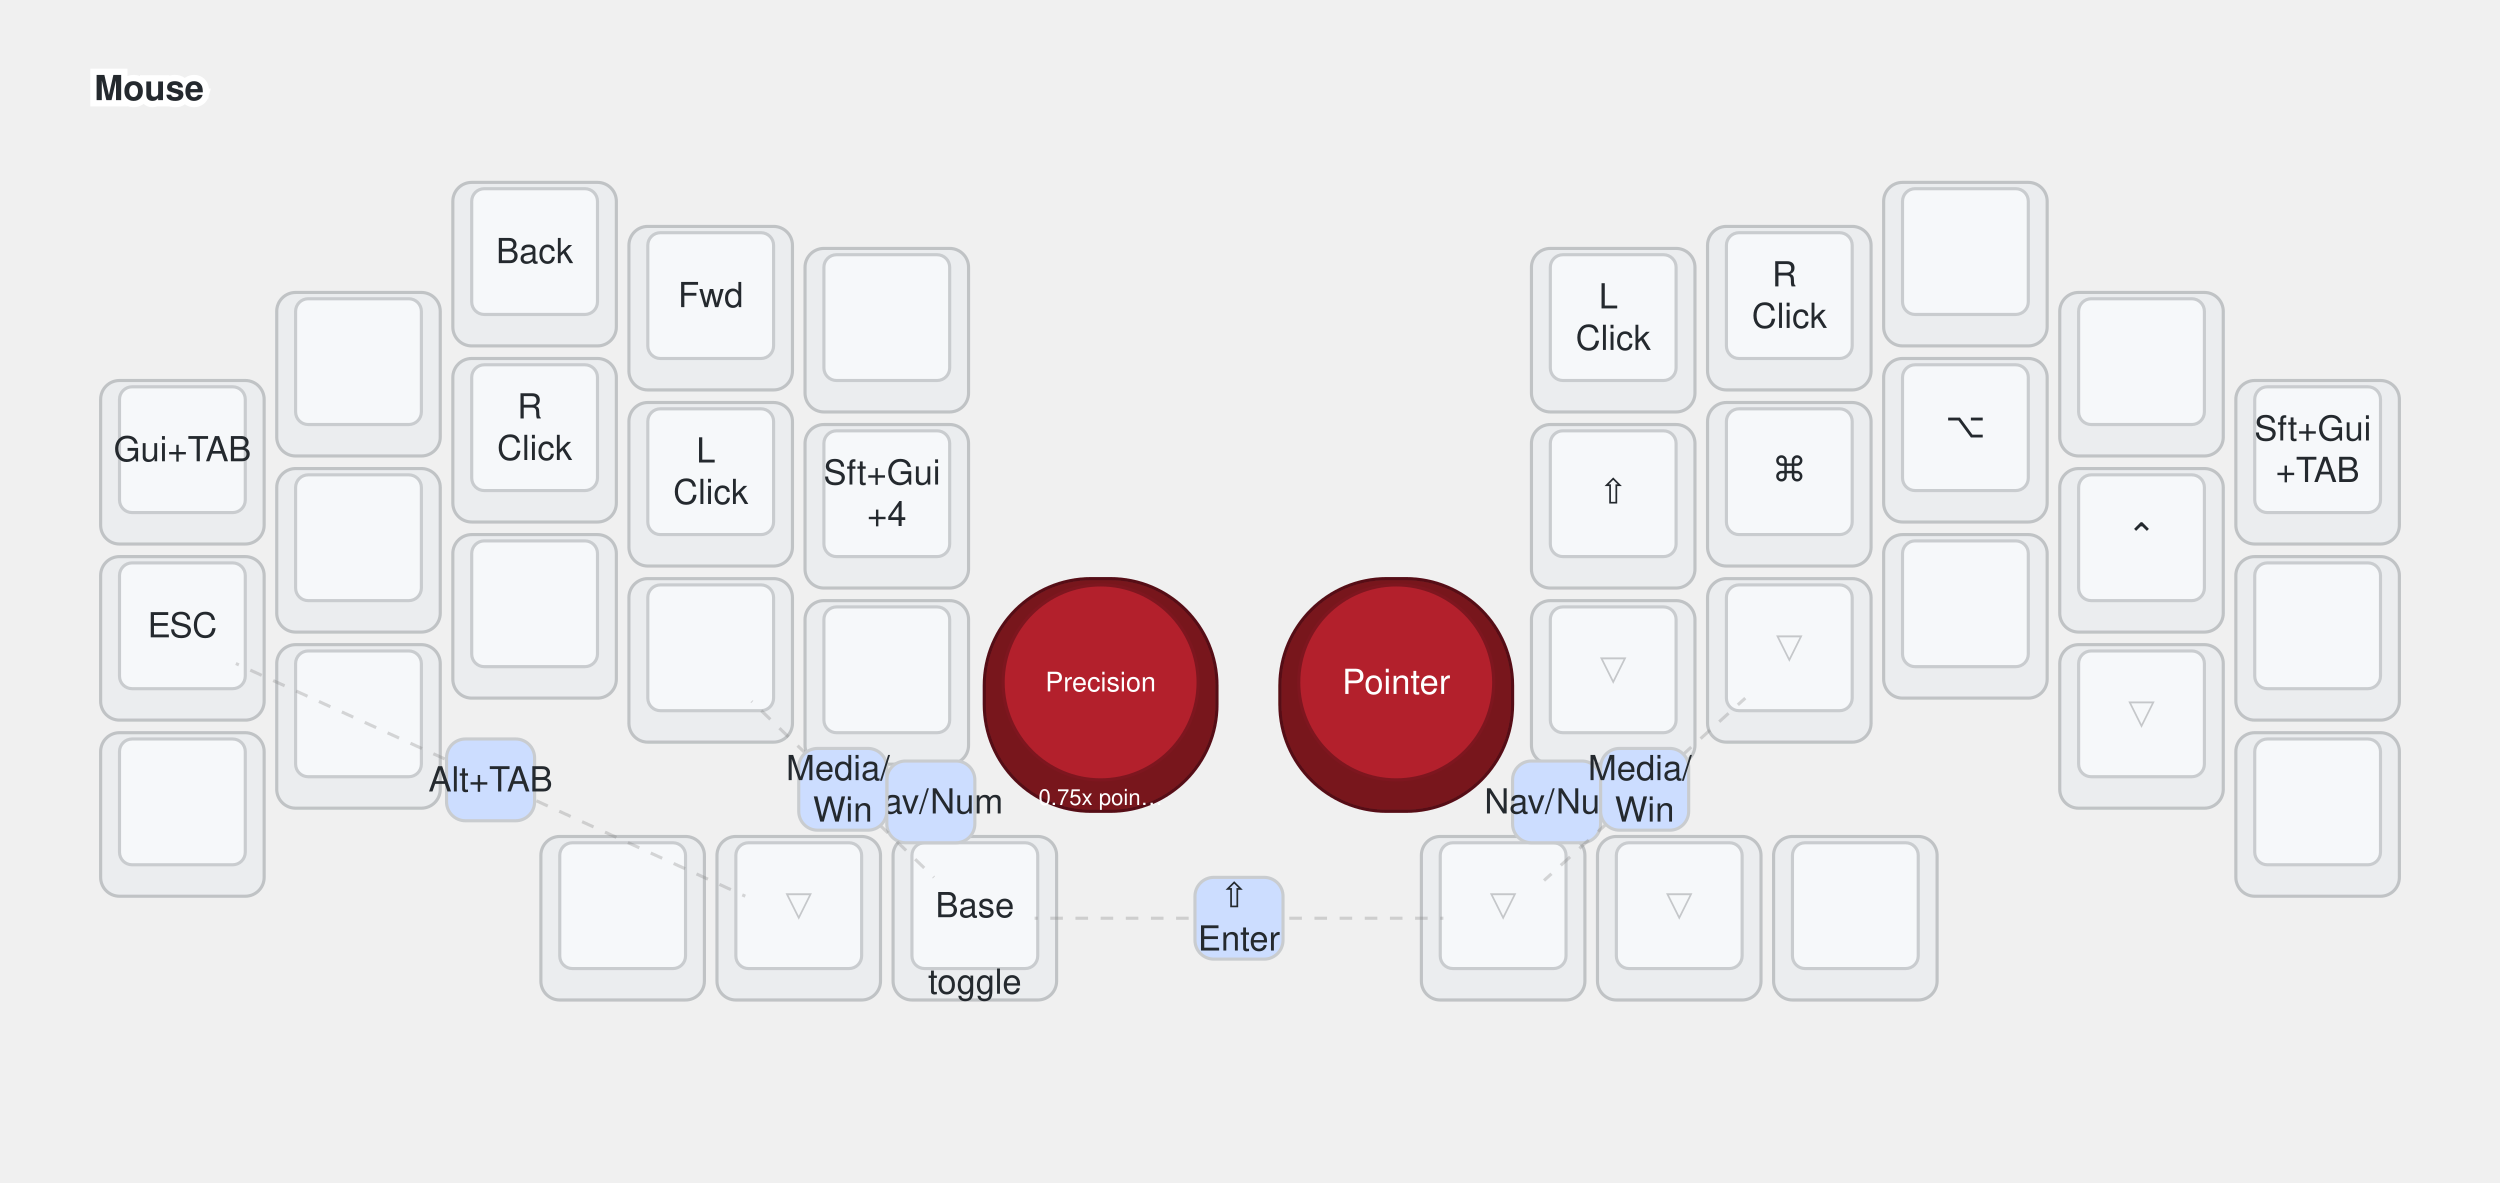
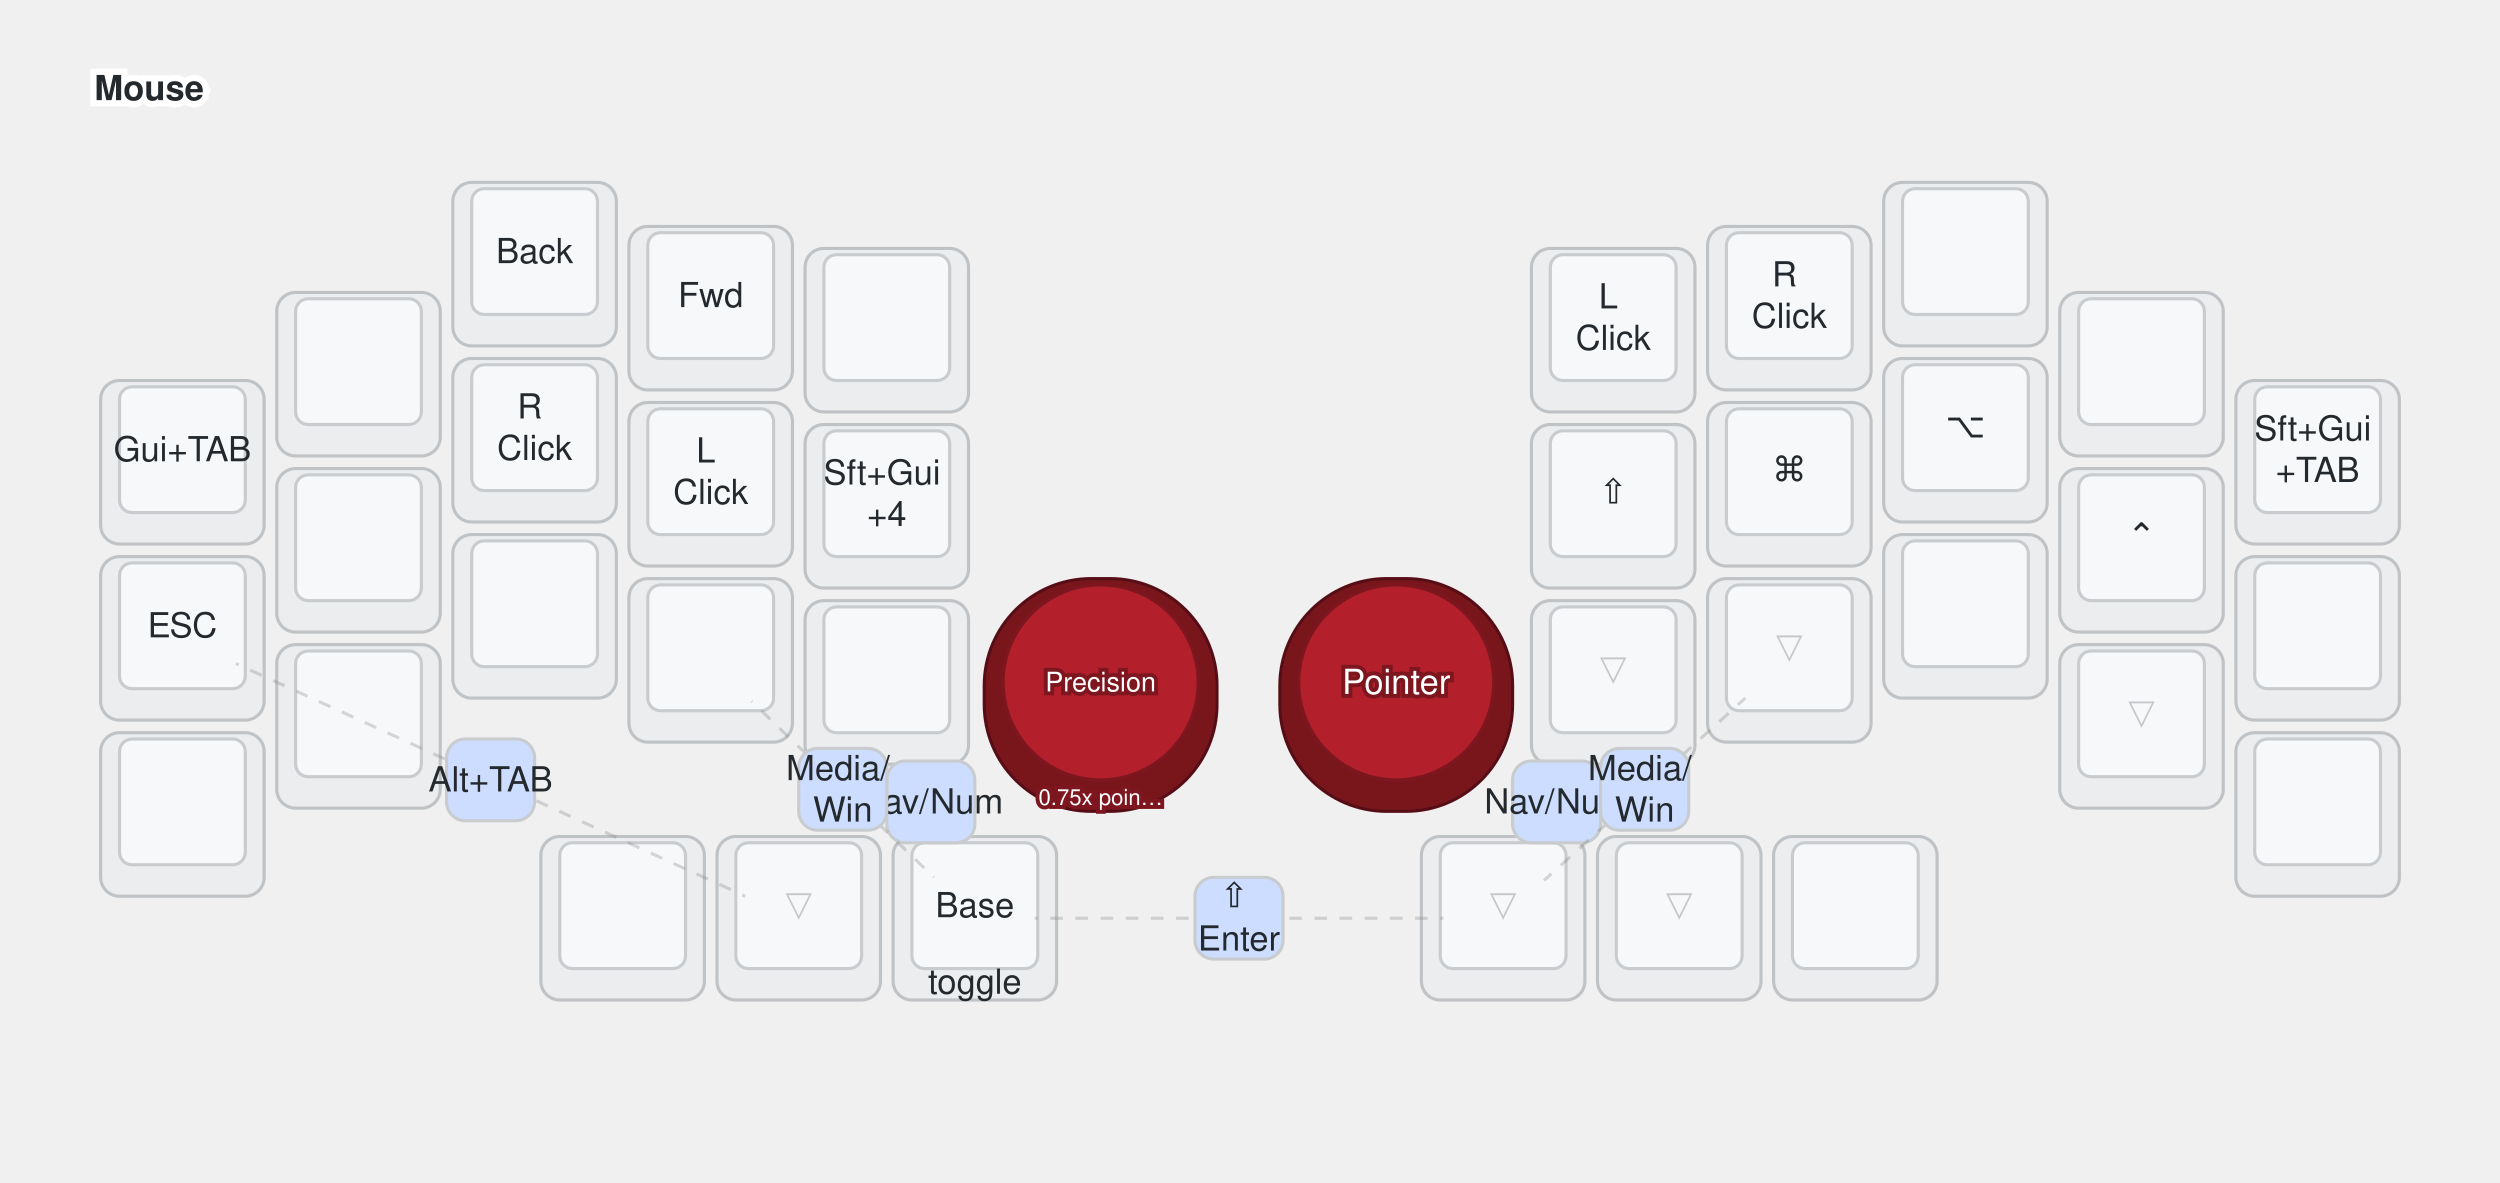
<svg xmlns="http://www.w3.org/2000/svg" width="1590" height="752" viewBox="0 0 795 376" class="keymap">
  <style>/* inherit to force styles through use tags */
svg path {
    fill: inherit;
}

/* font and background color specifications */
svg.keymap {
    font-family: SFMono-Regular,Consolas,Liberation Mono,Menlo,monospace;
    font-size: 14px;
    font-kerning: normal;
    text-rendering: optimizeLegibility;
    fill: #24292e;
}

/* default key styling */
rect.key {
    fill: #f6f8fa;
}

rect.key, rect.combo {
    stroke: #c9cccf;
    stroke-width: 1;
}

/* default key side styling, only used is draw_key_sides is set */
rect.side {
    filter: brightness(90%);
}

/* color accent for combo boxes */
rect.combo, rect.combo-separate {
    fill: #cdf;
}

/* color accent for held keys */
rect.held, rect.combo.held {
    fill: #fdd;
}

/* color accent for ghost (optional) keys */
rect.ghost, rect.combo.ghost {
    stroke-dasharray: 4, 4;
    stroke-width: 2;
}

text {
    text-anchor: middle;
    dominant-baseline: middle;
}

/* styling for layer labels */
text.label {
    font-weight: bold;
    text-anchor: start;
    stroke: white;
    stroke-width: 4;
    paint-order: stroke;
}

/* styling for optional footer */
text.footer {
    text-anchor: end;
    dominant-baseline: auto;
    stroke: white;
    stroke-width: 4;
    paint-order: stroke;
}

/* styling for combo tap, and key non-tap label text */
- text.combo, text.hold, text.shifted, text.left, text.right, text.tl, text.tr, text.bl, text.br {
+ text.combo, text.hold, text.shifted, text.left, text.right {
    font-size: 11px;
}

- text.hold, text.bl, text.br {
+ text.hold {
    text-anchor: middle;
    dominant-baseline: auto;
}

- text.shifted, text.tl, text.tr {
+ text.shifted {
    text-anchor: middle;
    dominant-baseline: hanging;
}

- text.left, text.tl, text.bl {
+ text.left {
    text-anchor: start;
}

- text.right, text.tr, text.br {
+ text.right {
    text-anchor: end;
}

text.layer-activator {
    text-decoration: underline;
}

/* styling for hold/shifted label text in combo box */
text.combo.hold, text.combo.shifted, text.combo.left, text.combo.right {
    font-size: 8px;
}

/* lighter symbol for transparent keys */
text.trans {
    fill: #7b7e81;
}

/* styling for combo dendrons */
path.combo {
    stroke-width: 1;
    stroke: gray;
    fill: none;
}

/* Start Tabler Icons Cleanup */
/* cannot use height/width with glyphs */
.icon-tabler &gt; path {
    fill: inherit;
    stroke: inherit;
    stroke-width: 2;
}
/* hide tabler's default box */
.icon-tabler &gt; path[stroke="none"][fill="none"] {
    visibility: hidden;
}
/* End Tabler Icons Cleanup */

@media (prefers-color-scheme: dark) {
svg.keymap { fill: #d1d6db; }
rect.key { fill: #3f4750; }
rect.key, rect.combo { stroke: #60666c; }
rect.combo, rect.combo-separate { fill: #1f3d7a; }
rect.held, rect.combo.held { fill: #854747; }
text.label, text.footer { stroke: black; }
text.trans { fill: #7e8184; }
path.combo { stroke: #7f7f7f; }

}
svg.keymap {
  font-family: Helvetica Neue, Helvetica, Arial, sans-serif;
  font-size: 11px;
}
path.combo {
  stroke-dasharray: 4, 4;
  stroke-opacity: 0.3;
}
.trans.tap, .ghost.tap {
  opacity: 0.4;
}
rect.trackball {
  rx: 34px;
  ry: 34px;
  fill: #b3202c;
  stroke: #7e161f;
}
rect.trackball.side {
  fill: #7e161f;
  stroke: #5c1017;
}
text.trackball {
  fill: #ffffff;
+   stroke: #7e161f;
+   stroke-width: 2.5;
+   paint-order: stroke;
}
</style>
  <g transform="translate(30, 0)" class="layer-Mouse">
    <text x="0" y="28" class="label" id="Mouse">Mouse</text>
    <g transform="translate(0, 56)">
      <g transform="translate(28, 91)" class="key keypos-0">
        <rect rx="6" ry="6" x="-26" y="-26" width="52" height="52" class="key side" />
        <rect rx="4" ry="4" x="-20" y="-24" width="40" height="40" class="key" />
        <text x="0" y="-4" class="key tap">Gui+TAB</text>
      </g>
      <g transform="translate(84, 63)" class="key keypos-1">
        <rect rx="6" ry="6" x="-26" y="-26" width="52" height="52" class="key side" />
        <rect rx="4" ry="4" x="-20" y="-24" width="40" height="40" class="key" />
      </g>
      <g transform="translate(140, 28)" class="key keypos-2">
        <rect rx="6" ry="6" x="-26" y="-26" width="52" height="52" class="key side" />
        <rect rx="4" ry="4" x="-20" y="-24" width="40" height="40" class="key" />
        <text x="0" y="-4" class="key tap">Back</text>
      </g>
      <g transform="translate(196, 42)" class="key keypos-3">
        <rect rx="6" ry="6" x="-26" y="-26" width="52" height="52" class="key side" />
        <rect rx="4" ry="4" x="-20" y="-24" width="40" height="40" class="key" />
        <text x="0" y="-4" class="key tap">Fwd</text>
      </g>
      <g transform="translate(252, 49)" class="key keypos-4">
        <rect rx="6" ry="6" x="-26" y="-26" width="52" height="52" class="key side" />
        <rect rx="4" ry="4" x="-20" y="-24" width="40" height="40" class="key" />
      </g>
      <g transform="translate(483, 49)" class="key keypos-5">
        <rect rx="6" ry="6" x="-26" y="-26" width="52" height="52" class="key side" />
        <rect rx="4" ry="4" x="-20" y="-24" width="40" height="40" class="key" />
        <text x="0" y="-4" class="key tap">
          <tspan x="0" dy="-0.6em">L</tspan>
          <tspan x="0" dy="1.2em">Click</tspan>
        </text>
      </g>
      <g transform="translate(539, 42)" class="key keypos-6">
        <rect rx="6" ry="6" x="-26" y="-26" width="52" height="52" class="key side" />
        <rect rx="4" ry="4" x="-20" y="-24" width="40" height="40" class="key" />
        <text x="0" y="-4" class="key tap">
          <tspan x="0" dy="-0.6em">R</tspan>
          <tspan x="0" dy="1.2em">Click</tspan>
        </text>
      </g>
      <g transform="translate(595, 28)" class="key keypos-7">
        <rect rx="6" ry="6" x="-26" y="-26" width="52" height="52" class="key side" />
        <rect rx="4" ry="4" x="-20" y="-24" width="40" height="40" class="key" />
      </g>
      <g transform="translate(651, 63)" class="key keypos-8">
        <rect rx="6" ry="6" x="-26" y="-26" width="52" height="52" class="key side" />
        <rect rx="4" ry="4" x="-20" y="-24" width="40" height="40" class="key" />
      </g>
      <g transform="translate(707, 91)" class="key keypos-9">
        <rect rx="6" ry="6" x="-26" y="-26" width="52" height="52" class="key side" />
        <rect rx="4" ry="4" x="-20" y="-24" width="40" height="40" class="key" />
        <text x="0" y="-4" class="key tap">
          <tspan x="0" dy="-0.6em">Sft+Gui</tspan>
          <tspan x="0" dy="1.2em">+TAB</tspan>
        </text>
      </g>
      <g transform="translate(28, 147)" class="key keypos-10">
        <rect rx="6" ry="6" x="-26" y="-26" width="52" height="52" class="key side" />
        <rect rx="4" ry="4" x="-20" y="-24" width="40" height="40" class="key" />
        <text x="0" y="-4" class="key tap">ESC</text>
      </g>
      <g transform="translate(84, 119)" class="key keypos-11">
        <rect rx="6" ry="6" x="-26" y="-26" width="52" height="52" class="key side" />
        <rect rx="4" ry="4" x="-20" y="-24" width="40" height="40" class="key" />
      </g>
      <g transform="translate(140, 84)" class="key keypos-12">
        <rect rx="6" ry="6" x="-26" y="-26" width="52" height="52" class="key side" />
        <rect rx="4" ry="4" x="-20" y="-24" width="40" height="40" class="key" />
        <text x="0" y="-4" class="key tap">
          <tspan x="0" dy="-0.6em">R</tspan>
          <tspan x="0" dy="1.2em">Click</tspan>
        </text>
      </g>
      <g transform="translate(196, 98)" class="key keypos-13">
        <rect rx="6" ry="6" x="-26" y="-26" width="52" height="52" class="key side" />
        <rect rx="4" ry="4" x="-20" y="-24" width="40" height="40" class="key" />
        <text x="0" y="-4" class="key tap">
          <tspan x="0" dy="-0.6em">L</tspan>
          <tspan x="0" dy="1.2em">Click</tspan>
        </text>
      </g>
      <g transform="translate(252, 105)" class="key keypos-14">
        <rect rx="6" ry="6" x="-26" y="-26" width="52" height="52" class="key side" />
        <rect rx="4" ry="4" x="-20" y="-24" width="40" height="40" class="key" />
        <text x="0" y="-4" class="key tap">
          <tspan x="0" dy="-0.6em">Sft+Gui</tspan>
          <tspan x="0" dy="1.2em">+4</tspan>
        </text>
      </g>
      <g transform="translate(483, 105)" class="key keypos-15">
        <rect rx="6" ry="6" x="-26" y="-26" width="52" height="52" class="key side" />
        <rect rx="4" ry="4" x="-20" y="-24" width="40" height="40" class="key" />
        <text x="0" y="-4" class="key tap">⇧</text>
      </g>
      <g transform="translate(539, 98)" class="key keypos-16">
        <rect rx="6" ry="6" x="-26" y="-26" width="52" height="52" class="key side" />
        <rect rx="4" ry="4" x="-20" y="-24" width="40" height="40" class="key" />
        <text x="0" y="-4" class="key tap">⌘</text>
      </g>
      <g transform="translate(595, 84)" class="key keypos-17">
        <rect rx="6" ry="6" x="-26" y="-26" width="52" height="52" class="key side" />
        <rect rx="4" ry="4" x="-20" y="-24" width="40" height="40" class="key" />
        <text x="0" y="-4" class="key tap">⌥</text>
      </g>
      <g transform="translate(651, 119)" class="key keypos-18">
        <rect rx="6" ry="6" x="-26" y="-26" width="52" height="52" class="key side" />
        <rect rx="4" ry="4" x="-20" y="-24" width="40" height="40" class="key" />
        <text x="0" y="-4" class="key tap">⌃</text>
      </g>
      <g transform="translate(707, 147)" class="key keypos-19">
        <rect rx="6" ry="6" x="-26" y="-26" width="52" height="52" class="key side" />
        <rect rx="4" ry="4" x="-20" y="-24" width="40" height="40" class="key" />
      </g>
      <g transform="translate(28, 203)" class="key keypos-20">
        <rect rx="6" ry="6" x="-26" y="-26" width="52" height="52" class="key side" />
        <rect rx="4" ry="4" x="-20" y="-24" width="40" height="40" class="key" />
      </g>
      <g transform="translate(84, 175)" class="key keypos-21">
        <rect rx="6" ry="6" x="-26" y="-26" width="52" height="52" class="key side" />
        <rect rx="4" ry="4" x="-20" y="-24" width="40" height="40" class="key" />
      </g>
      <g transform="translate(140, 140)" class="key keypos-22">
        <rect rx="6" ry="6" x="-26" y="-26" width="52" height="52" class="key side" />
        <rect rx="4" ry="4" x="-20" y="-24" width="40" height="40" class="key" />
      </g>
      <g transform="translate(196, 154)" class="key keypos-23">
        <rect rx="6" ry="6" x="-26" y="-26" width="52" height="52" class="key side" />
        <rect rx="4" ry="4" x="-20" y="-24" width="40" height="40" class="key" />
      </g>
      <g transform="translate(252, 161)" class="key keypos-24">
        <rect rx="6" ry="6" x="-26" y="-26" width="52" height="52" class="key side" />
        <rect rx="4" ry="4" x="-20" y="-24" width="40" height="40" class="key" />
      </g>
      <g transform="translate(483, 161)" class="key trans keypos-25">
        <rect rx="6" ry="6" x="-26" y="-26" width="52" height="52" class="key trans side" />
        <rect rx="4" ry="4" x="-20" y="-24" width="40" height="40" class="key trans" />
        <text x="0" y="-4" class="key trans tap">▽</text>
      </g>
      <g transform="translate(539, 154)" class="key trans keypos-26">
        <rect rx="6" ry="6" x="-26" y="-26" width="52" height="52" class="key trans side" />
        <rect rx="4" ry="4" x="-20" y="-24" width="40" height="40" class="key trans" />
        <text x="0" y="-4" class="key trans tap">▽</text>
      </g>
      <g transform="translate(595, 140)" class="key keypos-27">
        <rect rx="6" ry="6" x="-26" y="-26" width="52" height="52" class="key side" />
        <rect rx="4" ry="4" x="-20" y="-24" width="40" height="40" class="key" />
      </g>
      <g transform="translate(651, 175)" class="key trans keypos-28">
        <rect rx="6" ry="6" x="-26" y="-26" width="52" height="52" class="key trans side" />
        <rect rx="4" ry="4" x="-20" y="-24" width="40" height="40" class="key trans" />
        <text x="0" y="-4" class="key trans tap">▽</text>
      </g>
      <g transform="translate(707, 203)" class="key keypos-29">
        <rect rx="6" ry="6" x="-26" y="-26" width="52" height="52" class="key side" />
        <rect rx="4" ry="4" x="-20" y="-24" width="40" height="40" class="key" />
      </g>
      <g transform="translate(168, 236)" class="key keypos-30">
        <rect rx="6" ry="6" x="-26" y="-26" width="52" height="52" class="key side" />
        <rect rx="4" ry="4" x="-20" y="-24" width="40" height="40" class="key" />
      </g>
      <g transform="translate(224, 236)" class="key trans keypos-31">
        <rect rx="6" ry="6" x="-26" y="-26" width="52" height="52" class="key trans side" />
        <rect rx="4" ry="4" x="-20" y="-24" width="40" height="40" class="key trans" />
        <text x="0" y="-4" class="key trans tap">▽</text>
      </g>
      <g transform="translate(280, 236)" class="key keypos-32">
        <rect rx="6" ry="6" x="-26" y="-26" width="52" height="52" class="key side" />
        <rect rx="4" ry="4" x="-20" y="-24" width="40" height="40" class="key" />
        <text x="0" y="-4" class="key tap">Base</text>
        <text x="0" y="24" class="key hold">toggle</text>
      </g>
      <g transform="translate(448, 236)" class="key trans keypos-33">
        <rect rx="6" ry="6" x="-26" y="-26" width="52" height="52" class="key trans side" />
        <rect rx="4" ry="4" x="-20" y="-24" width="40" height="40" class="key trans" />
        <text x="0" y="-4" class="key trans tap">▽</text>
      </g>
      <g transform="translate(504, 236)" class="key trans keypos-34">
        <rect rx="6" ry="6" x="-26" y="-26" width="52" height="52" class="key trans side" />
        <rect rx="4" ry="4" x="-20" y="-24" width="40" height="40" class="key trans" />
        <text x="0" y="-4" class="key trans tap">▽</text>
      </g>
      <g transform="translate(560, 236)" class="key keypos-35">
        <rect rx="6" ry="6" x="-26" y="-26" width="52" height="52" class="key side" />
        <rect rx="4" ry="4" x="-20" y="-24" width="40" height="40" class="key" />
      </g>
      <g transform="translate(320, 165)" class="key trackball keypos-36">
        <rect rx="6" ry="6" x="-37" y="-37" width="74" height="74" class="key trackball side" />
        <rect rx="4" ry="4" x="-31" y="-35" width="62" height="62" class="key trackball" />
        <text x="0" y="-4" class="key trackball tap">
          <tspan style="font-size: 78%">Precision</tspan>
        </text>
        <text x="0" y="35" class="key trackball hold">
          <tspan style="font-size: 64%">0.75x poin…</tspan>
        </text>
      </g>
      <g transform="translate(414, 165)" class="key trackball keypos-37">
        <rect rx="6" ry="6" x="-37" y="-37" width="74" height="74" class="key trackball side" />
        <rect rx="4" ry="4" x="-31" y="-35" width="62" height="62" class="key trackball" />
        <text x="0" y="-4" class="key trackball tap">Pointer</text>
      </g>
      <g class="combo combopos-0">
        <rect rx="6" ry="6" x="252" y="186" width="28" height="26" class="combo" />
        <text x="266" y="199" class="combo tap">Nav/Num</text>
      </g>
      <g class="combo combopos-1">
        <path d="M238,195 l-29,-28" class="combo" />
        <path d="M238,195 l29,28" class="combo" />
        <rect rx="6" ry="6" x="224" y="182" width="28" height="26" class="combo" />
        <text x="238" y="195" class="combo tap">
          <tspan x="238" dy="-0.6em">Media/</tspan>
          <tspan x="238" dy="1.2em">Win</tspan>
        </text>
      </g>
      <g class="combo combopos-2">
        <rect rx="6" ry="6" x="451" y="186" width="28" height="26" class="combo" />
        <text x="465" y="199" class="combo tap">Nav/Num</text>
      </g>
      <g class="combo combopos-3">
        <path d="M493,195 l32,-29" class="combo" />
        <path d="M493,195 l-32,29" class="combo" />
        <rect rx="6" ry="6" x="479" y="182" width="28" height="26" class="combo" />
        <text x="493" y="195" class="combo tap">
          <tspan x="493" dy="-0.6em">Media/</tspan>
          <tspan x="493" dy="1.2em">Win</tspan>
        </text>
      </g>
      <g class="combo combopos-4">
        <path d="M364,236 l-65,0" class="combo" />
        <path d="M364,236 l65,0" class="combo" />
        <rect rx="6" ry="6" x="350" y="223" width="28" height="26" class="combo" />
        <text x="364" y="236" class="combo tap">
          <tspan x="364" dy="-0.6em">⇧</tspan>
          <tspan x="364" dy="1.2em">Enter</tspan>
        </text>
      </g>
      <g class="combo combopos-5">
        <path d="M126,192 l81,37" class="combo" />
        <path d="M126,192 l-81,-37" class="combo" />
        <rect rx="6" ry="6" x="112" y="179" width="28" height="26" class="combo" />
        <text x="126" y="192" class="combo tap">Alt+TAB</text>
      </g>
    </g>
  </g>
</svg>
